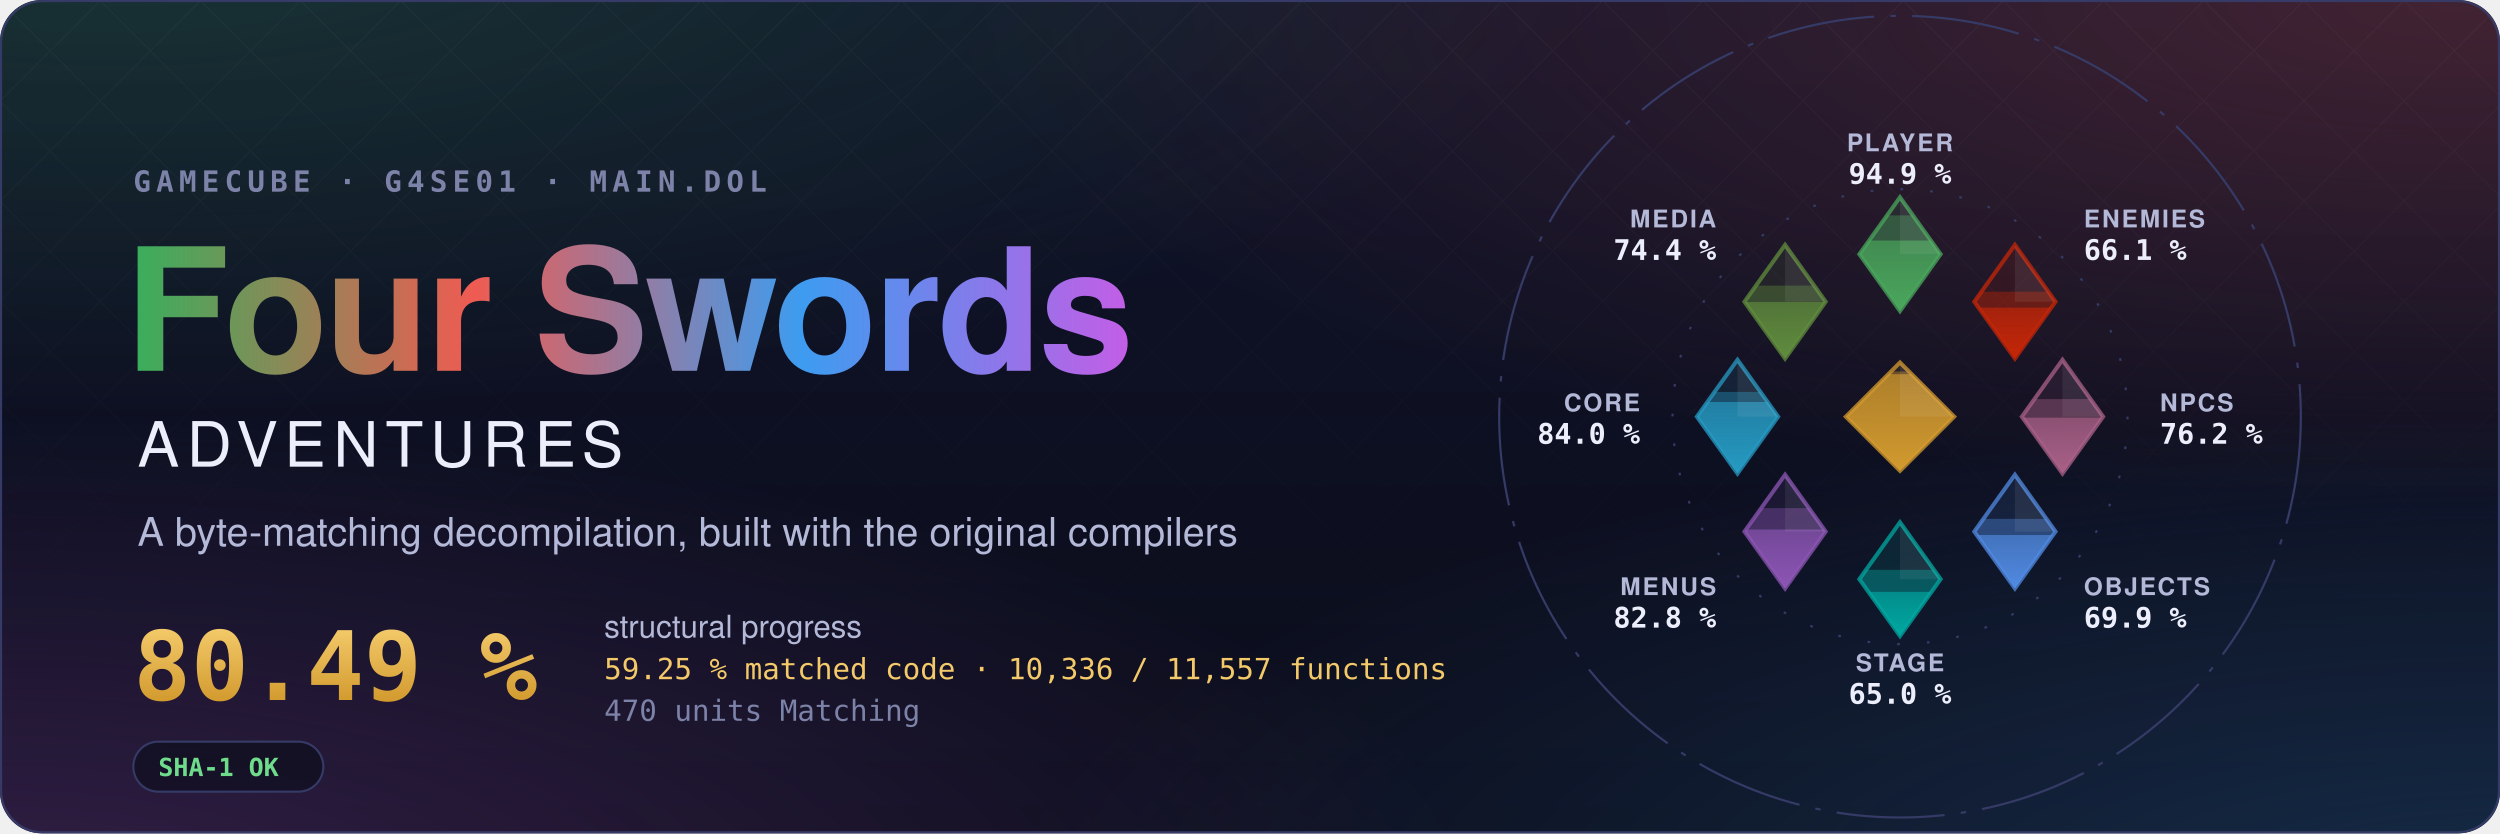
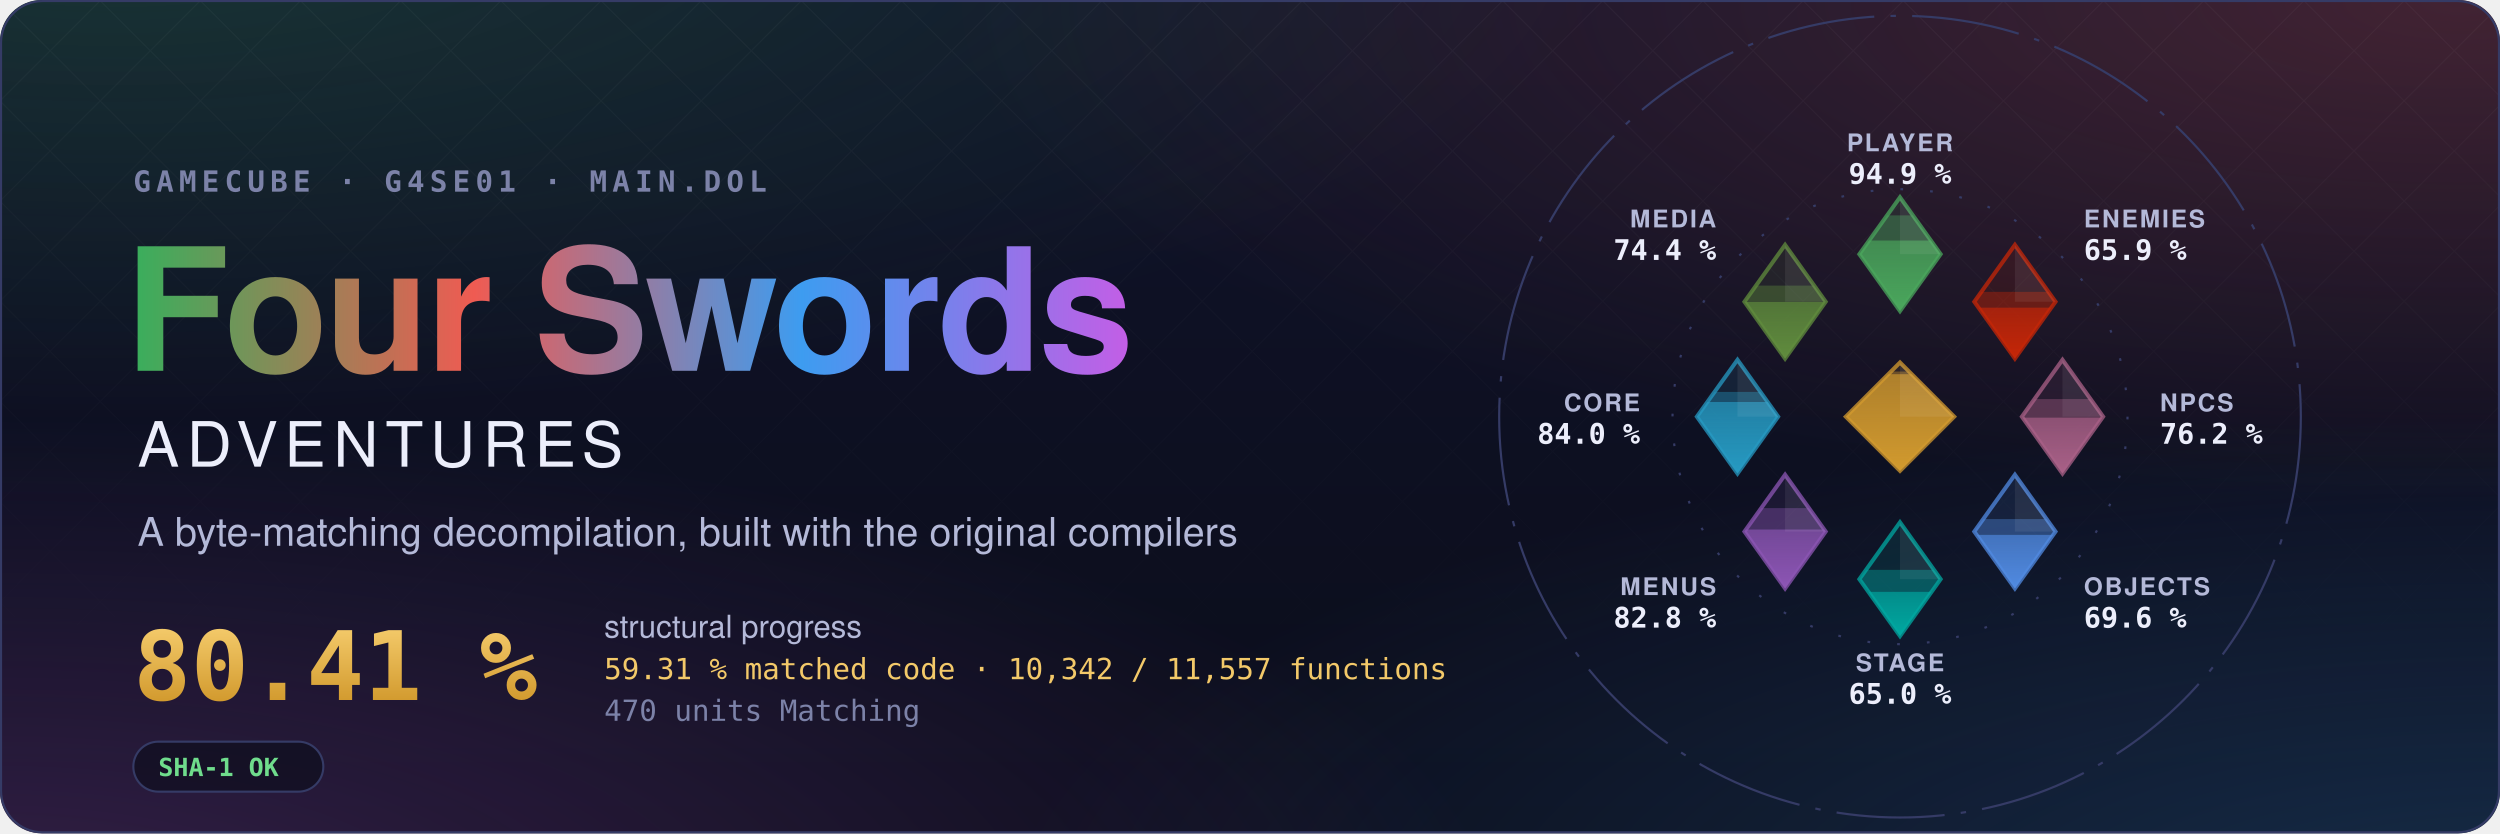
- <svg xmlns="http://www.w3.org/2000/svg" width="1200" height="400" viewBox="0 0 1200 400" role="img" aria-label="Four Swords Adventures decompilation: 80.49 % structural progress, 59.25 % matched code, 10,336 of 11,557 functions">
+ <svg xmlns="http://www.w3.org/2000/svg" width="1200" height="400" viewBox="0 0 1200 400" role="img" aria-label="Four Swords Adventures decompilation: 80.41 % structural progress, 59.31 % matched code, 10,342 of 11,557 functions">
  <style>text { font-family: -apple-system, BlinkMacSystemFont, 'Segoe UI', Helvetica, Arial, sans-serif; } .mono { font-family: ui-monospace, SFMono-Regular, 'SF Mono', Menlo, Consolas, monospace; } .spin { transform-box: fill-box; transform-origin: center; animation: spin 90s linear infinite; } @keyframes spin { to { transform: rotate(360deg); } } .rise { transform-box: fill-box; transform-origin: 50% 100%; animation: rise 1.6s cubic-bezier(.2,.8,.2,1) both; } @keyframes rise { from { transform: scaleY(0); } } @media (prefers-reduced-motion: reduce) { * { animation: none !important; } }</style>
  <defs>
    <radialGradient id="glow0" cx="0.05" cy="-0.1" r="0.6">
      <stop offset="0" stop-color="#3aae5c" stop-opacity="0.22" />
      <stop offset="1" stop-color="#3aae5c" stop-opacity="0" />
    </radialGradient>
    <radialGradient id="glow1" cx="0.98" cy="0.0" r="0.6">
      <stop offset="0" stop-color="#ef5b52" stop-opacity="0.22" />
      <stop offset="1" stop-color="#ef5b52" stop-opacity="0" />
    </radialGradient>
    <radialGradient id="glow2" cx="1.0" cy="1.1" r="0.6">
      <stop offset="0" stop-color="#3d9cf0" stop-opacity="0.22" />
      <stop offset="1" stop-color="#3d9cf0" stop-opacity="0" />
    </radialGradient>
    <radialGradient id="glow3" cx="0.0" cy="1.1" r="0.6">
      <stop offset="0" stop-color="#c35ee6" stop-opacity="0.22" />
      <stop offset="1" stop-color="#c35ee6" stop-opacity="0" />
    </radialGradient>
    <linearGradient id="sky" x1="0" y1="0" x2="0" y2="1">
      <stop offset="0" stop-color="#10132a" />
      <stop offset="1" stop-color="#0b0d1a" />
    </linearGradient>
    <linearGradient id="four" x1="0" y1="0" x2="1" y2="0">
      <stop offset="0" stop-color="#3aae5c" />
      <stop offset="0.34" stop-color="#ef5b52" />
      <stop offset="0.67" stop-color="#3d9cf0" />
      <stop offset="1" stop-color="#c35ee6" />
    </linearGradient>
    <linearGradient id="goldtext" x1="0" y1="0" x2="0" y2="1">
      <stop offset="0" stop-color="#f3c969" />
      <stop offset="1" stop-color="#d29a2e" />
    </linearGradient>
    <pattern id="lattice" width="34" height="34" patternUnits="userSpaceOnUse" patternTransform="rotate(45)">
      <path d="M0 0H34M0 0V34" stroke="#fff" stroke-opacity="0.035" />
    </pattern>
    <linearGradient id="fade" x1="0" y1="0" x2="0" y2="1">
      <stop offset="0" stop-color="#fff" />
      <stop offset="0.8" stop-color="#fff" stop-opacity="0" />
    </linearGradient>
    <mask id="fadeMask">
      <rect width="1200" height="400" fill="url(#fade)" />
    </mask>
    <clipPath id="card">
      <rect width="1200" height="400" rx="20" />
    </clipPath>
  </defs>
  <g clip-path="url(#card)">
    <rect width="1200" height="400" fill="url(#sky)" />
    <rect width="1200" height="400" fill="url(#glow0)" />
    <rect width="1200" height="400" fill="url(#glow1)" />
    <rect width="1200" height="400" fill="url(#glow2)" />
    <rect width="1200" height="400" fill="url(#glow3)" />
    <rect width="1200" height="400" fill="url(#lattice)" mask="url(#fadeMask)" />
  </g>
  <rect x="0.5" y="0.5" width="1199" height="399" rx="20" fill="none" stroke="#353b66" />
  <text x="64" y="92" class="mono" font-size="14" font-weight="600" letter-spacing="0.18em" fill="#7c82a8">GAMECUBE · G4SE01 · MAIN.DOL</text>
  <text x="60" y="178" font-size="82" font-weight="700" letter-spacing="-1.5" fill="url(#four)">Four Swords</text>
  <text x="66" y="224" font-size="30" font-weight="500" letter-spacing="0.12em" fill="#eceefb">ADVENTURES</text>
  <text x="66" y="262" font-size="19" fill="#b4b9d8">A byte-matching decompilation, built with the original compilers</text>
-   <text x="64" y="336" class="mono" font-size="46" font-weight="700" fill="url(#goldtext)">80.49 %</text>
+   <text x="64" y="336" class="mono" font-size="46" font-weight="700" fill="url(#goldtext)">80.41 %</text>
  <text x="290" y="306" font-size="15" fill="#b4b9d8">structural progress</text>
-   <text x="290" y="326" class="mono" font-size="14" fill="#f3c969">59.25 % matched code · 10,336 / 11,557 functions</text>
+   <text x="290" y="326" class="mono" font-size="14" fill="#f3c969">59.31 % matched code · 10,342 / 11,557 functions</text>
  <text x="290" y="346" class="mono" font-size="14" fill="#7c82a8">470 units Matching</text>
  <g transform="translate(64 356)">
    <rect width="91.2" height="24" rx="12" fill="#0b0d1a" fill-opacity="0.6" stroke="#353b66" />
    <text x="12" y="16.5" class="mono" font-size="12" font-weight="600" fill="#6fdc8c">SHA-1 OK</text>
  </g>
  <defs>
    <clipPath id="ec-player">
      <path d="M0 -81L15 -60L0 -39L-15 -60Z" />
    </clipPath>
    <linearGradient id="eg-player" x1="0" y1="1" x2="0" y2="0">
      <stop offset="0" stop-color="#4aa75c" />
      <stop offset="1" stop-color="#4aa75c" stop-opacity="0.65" />
    </linearGradient>
    <clipPath id="ec-enemies">
      <path d="M42.43 -63.43L57.43 -42.43L42.43 -21.43L27.43 -42.43Z" />
    </clipPath>
    <linearGradient id="eg-enemies" x1="0" y1="1" x2="0" y2="0">
      <stop offset="0" stop-color="#c52607" />
      <stop offset="1" stop-color="#c52607" stop-opacity="0.65" />
    </linearGradient>
    <clipPath id="ec-npcs">
      <path d="M60 -21L75 0L60 21L45 0Z" />
    </clipPath>
    <linearGradient id="eg-npcs" x1="0" y1="1" x2="0" y2="0">
      <stop offset="0" stop-color="#a96087" />
      <stop offset="1" stop-color="#a96087" stop-opacity="0.65" />
    </linearGradient>
    <clipPath id="ec-objects">
      <path d="M42.43 21.43L57.43 42.43L42.43 63.43L27.43 42.43Z" />
    </clipPath>
    <linearGradient id="eg-objects" x1="0" y1="1" x2="0" y2="0">
      <stop offset="0" stop-color="#508ae1" />
      <stop offset="1" stop-color="#508ae1" stop-opacity="0.65" />
    </linearGradient>
    <clipPath id="ec-stage">
      <path d="M0 39L15 60L0 81L-15 60Z" />
    </clipPath>
    <linearGradient id="eg-stage" x1="0" y1="1" x2="0" y2="0">
      <stop offset="0" stop-color="#00a8a1" />
      <stop offset="1" stop-color="#00a8a1" stop-opacity="0.65" />
    </linearGradient>
    <clipPath id="ec-menus">
      <path d="M-42.43 21.43L-27.43 42.43L-42.43 63.43L-57.43 42.43Z" />
    </clipPath>
    <linearGradient id="eg-menus" x1="0" y1="1" x2="0" y2="0">
      <stop offset="0" stop-color="#8c55b4" />
      <stop offset="1" stop-color="#8c55b4" stop-opacity="0.65" />
    </linearGradient>
    <clipPath id="ec-core">
      <path d="M-60 -21L-45 0L-60 21L-75 0Z" />
    </clipPath>
    <linearGradient id="eg-core" x1="0" y1="1" x2="0" y2="0">
      <stop offset="0" stop-color="#269ac2" />
      <stop offset="1" stop-color="#269ac2" stop-opacity="0.65" />
    </linearGradient>
    <clipPath id="ec-media">
      <path d="M-42.43 -63.43L-27.43 -42.43L-42.43 -21.43L-57.43 -42.43Z" />
    </clipPath>
    <linearGradient id="eg-media" x1="0" y1="1" x2="0" y2="0">
      <stop offset="0" stop-color="#608c3d" />
      <stop offset="1" stop-color="#608c3d" stop-opacity="0.65" />
    </linearGradient>
    <clipPath id="ec-libs">
      <path d="M0 -20L20 0L0 20L-20 0Z" />
    </clipPath>
    <linearGradient id="eg-libs" x1="0" y1="1" x2="0" y2="0">
      <stop offset="0" stop-color="#d29a2e" />
      <stop offset="1" stop-color="#d29a2e" stop-opacity="0.65" />
    </linearGradient>
  </defs>
  <g transform="translate(912 200) scale(1.3)">
    <circle class="spin" r="148" fill="none" stroke="#353b66" stroke-width="0.8" stroke-dasharray="40 6 2 6" />
    <circle r="84" fill="none" stroke="#353b66" stroke-width="0.8" stroke-dasharray="1 10" />
    <path d="M0 -81L15 -60L0 -39L-15 -60Z" fill="#4aa75c" fill-opacity="0.12" stroke="#4aa75c" stroke-opacity="0.75" stroke-width="1.5" />
    <g clip-path="url(#ec-player)">
      <rect class="rise" style="animation-delay:0.20s" x="-15.0" y="-74.31" width="30" height="35.31" fill="#4aa75c" fill-opacity="0.38" />
    </g>
    <g clip-path="url(#ec-player)">
      <rect class="rise" style="animation-delay:0.20s" x="-15.0" y="-65.04" width="30" height="26.04" fill="url(#eg-player)" />
    </g>
    <path d="M0.0 -81.0L15.0 -60.0L0.0 -60.0Z" fill="#fff" fill-opacity="0.07" />
    <text x="0.0" y="-98.0" text-anchor="middle" font-size="9" font-weight="600" letter-spacing="0.08em" fill="#b4b9d8">PLAYER</text>
    <text x="0.0" y="-86.0" text-anchor="middle" font-size="10.5" font-weight="700" fill="#eceefb" class="mono">94.9 %</text>
    <path d="M42.43 -63.43L57.43 -42.43L42.43 -21.43L27.43 -42.43Z" fill="#c52607" fill-opacity="0.12" stroke="#c52607" stroke-opacity="0.75" stroke-width="1.5" />
    <g clip-path="url(#ec-enemies)">
-       <rect class="rise" style="animation-delay:0.30s" x="27.43" y="-46.13" width="30" height="24.70" fill="#c52607" fill-opacity="0.38" />
+       <rect class="rise" style="animation-delay:0.30s" x="27.43" y="-46.08" width="30" height="24.65" fill="#c52607" fill-opacity="0.38" />
    </g>
    <g clip-path="url(#ec-enemies)">
-       <rect class="rise" style="animation-delay:0.30s" x="27.43" y="-40.24" width="30" height="18.81" fill="url(#eg-enemies)" />
+       <rect class="rise" style="animation-delay:0.30s" x="27.43" y="-40.25" width="30" height="18.82" fill="url(#eg-enemies)" />
    </g>
    <path d="M42.43 -63.43L57.43 -42.43L42.43 -42.43Z" fill="#fff" fill-opacity="0.07" />
    <text x="67.88" y="-69.88" text-anchor="start" font-size="9" font-weight="600" letter-spacing="0.08em" fill="#b4b9d8">ENEMIES</text>
-     <text x="67.88" y="-57.88" text-anchor="start" font-size="10.5" font-weight="700" fill="#eceefb" class="mono">66.1 %</text>
+     <text x="67.88" y="-57.88" text-anchor="start" font-size="10.5" font-weight="700" fill="#eceefb" class="mono">65.9 %</text>
    <path d="M60 -21L75 0L60 21L45 0Z" fill="#a96087" fill-opacity="0.12" stroke="#a96087" stroke-opacity="0.75" stroke-width="1.5" />
    <g clip-path="url(#ec-npcs)">
      <rect class="rise" style="animation-delay:0.40s" x="45.0" y="-6.50" width="30" height="27.50" fill="#a96087" fill-opacity="0.38" />
    </g>
    <g clip-path="url(#ec-npcs)">
      <rect class="rise" style="animation-delay:0.40s" x="45.0" y="0.38" width="30" height="20.62" fill="url(#eg-npcs)" />
    </g>
    <path d="M60.0 -21.0L75.0 0.0L60.0 0.0Z" fill="#fff" fill-opacity="0.07" />
    <text x="96.0" y="-2.0" text-anchor="start" font-size="9" font-weight="600" letter-spacing="0.08em" fill="#b4b9d8">NPCS</text>
    <text x="96.0" y="10.0" text-anchor="start" font-size="10.5" font-weight="700" fill="#eceefb" class="mono">76.2 %</text>
    <path d="M42.43 21.43L57.43 42.43L42.43 63.43L27.43 42.43Z" fill="#508ae1" fill-opacity="0.12" stroke="#508ae1" stroke-opacity="0.75" stroke-width="1.5" />
    <g clip-path="url(#ec-objects)">
-       <rect class="rise" style="animation-delay:0.50s" x="27.43" y="37.73" width="30" height="25.70" fill="#508ae1" fill-opacity="0.38" />
+       <rect class="rise" style="animation-delay:0.50s" x="27.43" y="37.80" width="30" height="25.63" fill="#508ae1" fill-opacity="0.38" />
    </g>
    <g clip-path="url(#ec-objects)">
-       <rect class="rise" style="animation-delay:0.50s" x="27.43" y="43.70" width="30" height="19.73" fill="url(#eg-objects)" />
+       <rect class="rise" style="animation-delay:0.50s" x="27.43" y="43.65" width="30" height="19.78" fill="url(#eg-objects)" />
    </g>
    <path d="M42.43 21.43L57.43 42.43L42.43 42.43Z" fill="#fff" fill-opacity="0.07" />
    <text x="67.88" y="65.88" text-anchor="start" font-size="9" font-weight="600" letter-spacing="0.08em" fill="#b4b9d8">OBJECTS</text>
-     <text x="67.88" y="77.88" text-anchor="start" font-size="10.5" font-weight="700" fill="#eceefb" class="mono">69.9 %</text>
+     <text x="67.88" y="77.88" text-anchor="start" font-size="10.5" font-weight="700" fill="#eceefb" class="mono">69.6 %</text>
    <path d="M0 39L15 60L0 81L-15 60Z" fill="#00a8a1" fill-opacity="0.12" stroke="#00a8a1" stroke-opacity="0.75" stroke-width="1.5" />
    <g clip-path="url(#ec-stage)">
      <rect class="rise" style="animation-delay:0.60s" x="-15.0" y="56.57" width="30" height="24.43" fill="#00a8a1" fill-opacity="0.38" />
    </g>
    <g clip-path="url(#ec-stage)">
      <rect class="rise" style="animation-delay:0.60s" x="-15.0" y="64.68" width="30" height="16.32" fill="url(#eg-stage)" />
    </g>
    <path d="M0.0 39.0L15.0 60.0L0.0 60.0Z" fill="#fff" fill-opacity="0.07" />
    <text x="0.0" y="94.0" text-anchor="middle" font-size="9" font-weight="600" letter-spacing="0.08em" fill="#b4b9d8">STAGE</text>
    <text x="0.0" y="106.0" text-anchor="middle" font-size="10.5" font-weight="700" fill="#eceefb" class="mono">65.0 %</text>
    <path d="M-42.43 21.43L-27.43 42.43L-42.43 63.43L-57.43 42.43Z" fill="#8c55b4" fill-opacity="0.12" stroke="#8c55b4" stroke-opacity="0.75" stroke-width="1.5" />
    <g clip-path="url(#ec-menus)">
      <rect class="rise" style="animation-delay:0.70s" x="-57.43" y="33.76" width="30" height="29.67" fill="#8c55b4" fill-opacity="0.38" />
    </g>
    <g clip-path="url(#ec-menus)">
      <rect class="rise" style="animation-delay:0.70s" x="-57.43" y="41.67" width="30" height="21.76" fill="url(#eg-menus)" />
    </g>
    <path d="M-42.43 21.43L-27.43 42.43L-42.43 42.43Z" fill="#fff" fill-opacity="0.07" />
    <text x="-67.88" y="65.88" text-anchor="end" font-size="9" font-weight="600" letter-spacing="0.08em" fill="#b4b9d8">MENUS</text>
    <text x="-67.88" y="77.88" text-anchor="end" font-size="10.5" font-weight="700" fill="#eceefb" class="mono">82.8 %</text>
    <path d="M-60 -21L-45 0L-60 21L-75 0Z" fill="#269ac2" fill-opacity="0.12" stroke="#269ac2" stroke-opacity="0.75" stroke-width="1.5" />
    <g clip-path="url(#ec-core)">
      <rect class="rise" style="animation-delay:0.80s" x="-75.0" y="-9.13" width="30" height="30.13" fill="#269ac2" fill-opacity="0.38" />
    </g>
    <g clip-path="url(#ec-core)">
      <rect class="rise" style="animation-delay:0.80s" x="-75.0" y="-5.41" width="30" height="26.41" fill="url(#eg-core)" />
    </g>
    <path d="M-60.0 -21.0L-45.0 0.0L-60.0 0.0Z" fill="#fff" fill-opacity="0.07" />
    <text x="-96.0" y="-2.0" text-anchor="end" font-size="9" font-weight="600" letter-spacing="0.08em" fill="#b4b9d8">CORE</text>
    <text x="-96.0" y="10.0" text-anchor="end" font-size="10.5" font-weight="700" fill="#eceefb" class="mono">84.0 %</text>
    <path d="M-42.43 -63.43L-27.43 -42.43L-42.43 -21.43L-57.43 -42.43Z" fill="#608c3d" fill-opacity="0.12" stroke="#608c3d" stroke-opacity="0.75" stroke-width="1.5" />
    <g clip-path="url(#ec-media)">
      <rect class="rise" style="animation-delay:0.90s" x="-57.43" y="-48.40" width="30" height="26.97" fill="#608c3d" fill-opacity="0.38" />
    </g>
    <g clip-path="url(#ec-media)">
      <rect class="rise" style="animation-delay:0.90s" x="-57.43" y="-42.35" width="30" height="20.92" fill="url(#eg-media)" />
    </g>
    <path d="M-42.43 -63.43L-27.43 -42.43L-42.43 -42.43Z" fill="#fff" fill-opacity="0.07" />
    <text x="-67.88" y="-69.88" text-anchor="end" font-size="9" font-weight="600" letter-spacing="0.08em" fill="#b4b9d8">MEDIA</text>
    <text x="-67.88" y="-57.88" text-anchor="end" font-size="10.5" font-weight="700" fill="#eceefb" class="mono">74.4 %</text>
    <path d="M0 -20L20 0L0 20L-20 0Z" fill="#d29a2e" fill-opacity="0.12" stroke="#d29a2e" stroke-opacity="0.75" stroke-width="1.5" />
    <g clip-path="url(#ec-libs)">
      <rect class="rise" style="animation-delay:1.00s" x="-20" y="-16.67" width="40" height="36.67" fill="#d29a2e" fill-opacity="0.38" />
    </g>
    <g clip-path="url(#ec-libs)">
      <rect class="rise" style="animation-delay:1.00s" x="-20" y="-15.68" width="40" height="35.68" fill="url(#eg-libs)" />
    </g>
    <path d="M0 -20L20 0L0 0Z" fill="#fff" fill-opacity="0.07" />
  </g>
</svg>
